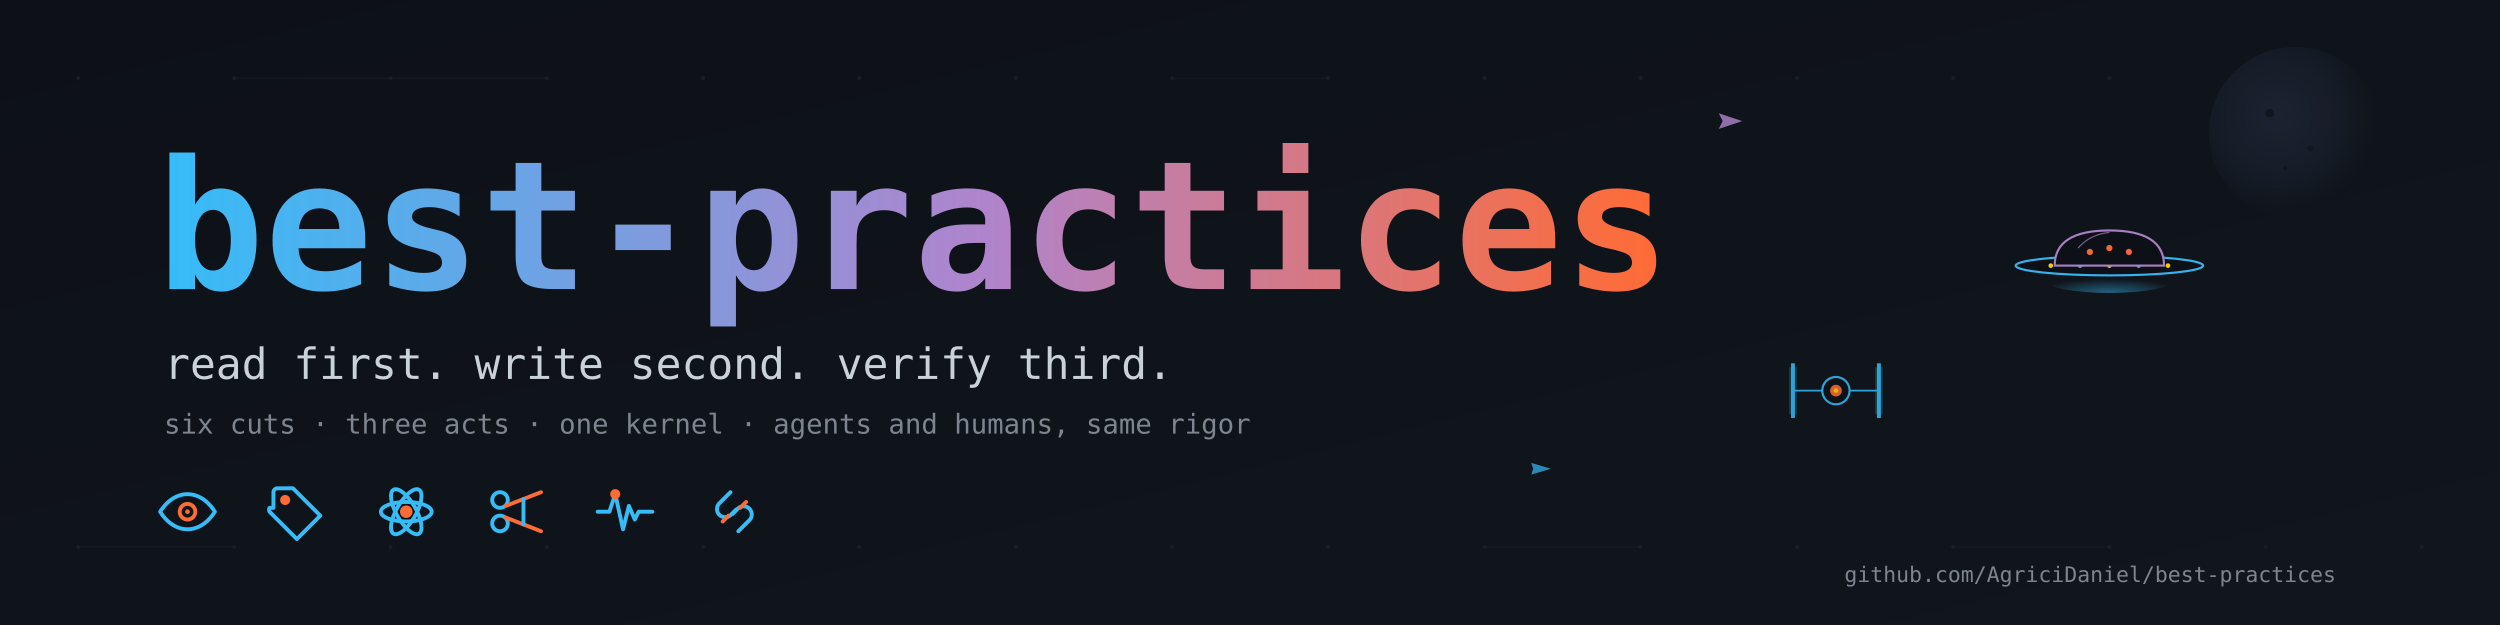
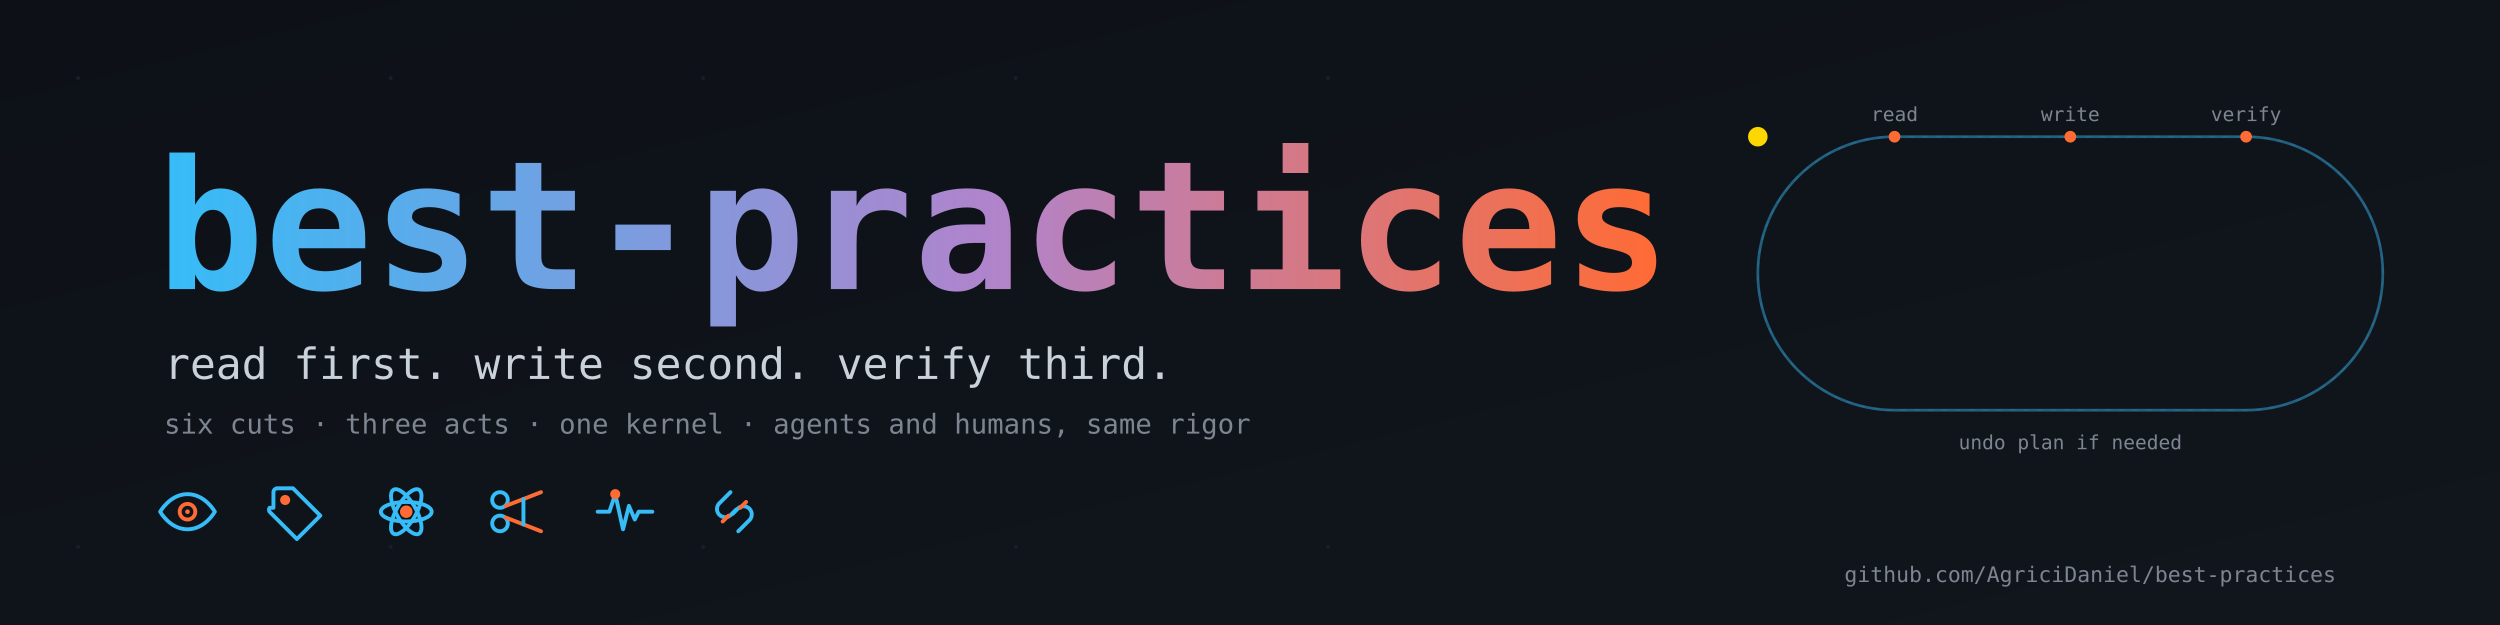
- <svg xmlns="http://www.w3.org/2000/svg" viewBox="0 0 1280 320" role="img" aria-label="best-practices banner">
+ <svg xmlns="http://www.w3.org/2000/svg" viewBox="0 0 1280 320" role="img" aria-label="best-practices banner v09 closed-loop track">
  <defs>
    <linearGradient id="bg" x1="0" y1="0" x2="1" y2="1">
      <stop offset="0%" stop-color="#0d1117" />
      <stop offset="100%" stop-color="#11161d" />
    </linearGradient>
    <linearGradient id="title" x1="0" y1="0" x2="1" y2="0">
-       <stop offset="0%" stop-color="#36BCF7" />
-       <stop offset="55%" stop-color="#B084CC" />
-       <stop offset="100%" stop-color="#FF6B35" />
-     </linearGradient>
-     <radialGradient id="moon" cx="0.4" cy="0.4" r="0.7">
-       <stop offset="0%" stop-color="#1d2533" />
-       <stop offset="55%" stop-color="#161c27" />
-       <stop offset="100%" stop-color="#0d1117" stop-opacity="0" />
-     </radialGradient>
-     <radialGradient id="ufoglow" cx="0.5" cy="1" r="0.6">
-       <stop offset="0%" stop-color="#36BCF7" stop-opacity="0.5" />
-       <stop offset="100%" stop-color="#36BCF7" stop-opacity="0" />
-     </radialGradient>
-     <linearGradient id="warpTrail" x1="0" y1="0" x2="1" y2="0">
-       <stop offset="0%" stop-color="#B084CC" stop-opacity="0" />
-       <stop offset="100%" stop-color="#B084CC" stop-opacity="0.7" />
-     </linearGradient>
-     <linearGradient id="warpTrail2" x1="0" y1="0" x2="1" y2="0">
-       <stop offset="0%" stop-color="#36BCF7" stop-opacity="0" />
-       <stop offset="100%" stop-color="#36BCF7" stop-opacity="0.55" />
+       <stop offset="0%" stop-color="#36BCF7">
+         <animate attributeName="stop-color" values="#36BCF7;#B084CC;#FF6B35;#36BCF7" dur="10s" repeatCount="indefinite" />
+       </stop>
+       <stop offset="55%" stop-color="#B084CC">
+         <animate attributeName="stop-color" values="#B084CC;#FF6B35;#36BCF7;#B084CC" dur="10s" repeatCount="indefinite" />
+       </stop>
+       <stop offset="100%" stop-color="#FF6B35">
+         <animate attributeName="stop-color" values="#FF6B35;#36BCF7;#B084CC;#FF6B35" dur="10s" repeatCount="indefinite" />
+       </stop>
    </linearGradient>
  </defs>
  <rect width="1280" height="320" fill="url(#bg)" />
-   <g opacity="0.9">
-     <circle cx="1175" cy="68" r="44" fill="url(#moon)" />
-     <circle cx="1162" cy="58" r="2.2" fill="#0d1117" opacity="0.7" />
-     <circle cx="1183" cy="76" r="1.6" fill="#0d1117" opacity="0.6" />
-     <circle cx="1170" cy="86" r="1.1" fill="#0d1117" opacity="0.6" />
-   </g>
-   <g stroke="#1a2030" stroke-width="0.5" opacity="0.7">
-     <line x1="120" y1="40" x2="200" y2="40" />
-     <line x1="200" y1="40" x2="280" y2="40" />
-     <line x1="600" y1="40" x2="680" y2="40" />
-     <line x1="40" y1="280" x2="120" y2="280" />
-     <line x1="760" y1="280" x2="840" y2="280" />
-     <line x1="1000" y1="280" x2="1080" y2="280" />
-   </g>
  <g fill="#1a2030" opacity="0.85">
    <circle cx="40" cy="40" r="1" />
-     <circle cx="120" cy="40" r="1" />
    <circle cx="200" cy="40" r="1" />
-     <circle cx="280" cy="40" r="1" />
    <circle cx="360" cy="40" r="1" />
-     <circle cx="440" cy="40" r="1" />
    <circle cx="520" cy="40" r="1" />
-     <circle cx="600" cy="40" r="1" />
    <circle cx="680" cy="40" r="1" />
-     <circle cx="760" cy="40" r="1" />
-     <circle cx="840" cy="40" r="1" />
-     <circle cx="920" cy="40" r="1" />
-     <circle cx="1000" cy="40" r="1" />
-     <circle cx="1080" cy="40" r="1" />
    <circle cx="40" cy="280" r="1" />
-     <circle cx="120" cy="280" r="1" />
    <circle cx="200" cy="280" r="1" />
-     <circle cx="280" cy="280" r="1" />
    <circle cx="360" cy="280" r="1" />
-     <circle cx="440" cy="280" r="1" />
    <circle cx="520" cy="280" r="1" />
-     <circle cx="600" cy="280" r="1" />
    <circle cx="680" cy="280" r="1" />
-     <circle cx="760" cy="280" r="1" />
-     <circle cx="840" cy="280" r="1" />
-     <circle cx="920" cy="280" r="1" />
-     <circle cx="1000" cy="280" r="1" />
-     <circle cx="1080" cy="280" r="1" />
-     <circle cx="1160" cy="280" r="1" />
-     <circle cx="1240" cy="280" r="1" />
  </g>
-   <g opacity="0.8">
-     <line x1="780" y1="62" x2="888" y2="62" stroke="url(#warpTrail)" stroke-width="1.2" />
-     <polygon points="892,62 880,58 882,62 880,66" fill="#B084CC" />
-   </g>
-   <g opacity="0.7">
-     <line x1="700" y1="240" x2="790" y2="240" stroke="url(#warpTrail2)" stroke-width="0.9" />
-     <polygon points="794,240 784,237 785,240 784,243" fill="#36BCF7" />
-   </g>
-   <g transform="translate(1080, 130)" opacity="0.95">
-     <ellipse cx="0" cy="14" rx="32" ry="6" fill="url(#ufoglow)" />
-     <ellipse cx="0" cy="6" rx="48" ry="5" fill="#0d1117" stroke="#36BCF7" stroke-width="1.1" />
-     <circle cx="-30" cy="6" r="1.2" fill="#FFD700" />
-     <circle cx="-15" cy="6" r="1.2" fill="#36BCF7" />
-     <circle cx="0" cy="6" r="1.2" fill="#FFD700" />
-     <circle cx="15" cy="6" r="1.2" fill="#36BCF7" />
-     <circle cx="30" cy="6" r="1.2" fill="#FFD700" />
-     <path d="M -28 6 Q -28 -12, 0 -12 Q 28 -12, 28 6 Z" fill="#0d1117" stroke="#B084CC" stroke-width="1.1" />
-     <path d="M -16 -3 Q -10 -10, 0 -11" fill="none" stroke="#B084CC" stroke-width="0.6" opacity="0.7" />
-     <circle cx="-10" cy="-1" r="1.6" fill="#FF6B35" />
-     <circle cx="0" cy="-3" r="1.6" fill="#FF6B35" />
-     <circle cx="10" cy="-1" r="1.6" fill="#FF6B35" />
-   </g>
-   <g transform="translate(940, 200)" opacity="0.85">
-     <line x1="-22" y1="-14" x2="-22" y2="14" stroke="#36BCF7" stroke-width="2" />
-     <line x1="22" y1="-14" x2="22" y2="14" stroke="#36BCF7" stroke-width="2" />
-     <line x1="-22" y1="-12" x2="-22" y2="12" stroke="#36BCF7" stroke-width="4" opacity="0.25" />
-     <line x1="22" y1="-12" x2="22" y2="12" stroke="#36BCF7" stroke-width="4" opacity="0.25" />
-     <line x1="-22" y1="0" x2="-7" y2="0" stroke="#36BCF7" stroke-width="0.9" />
-     <line x1="7" y1="0" x2="22" y2="0" stroke="#36BCF7" stroke-width="0.9" />
-     <circle cx="0" cy="0" r="7" fill="#0d1117" stroke="#36BCF7" stroke-width="1.1" />
-     <circle cx="0" cy="0" r="3" fill="#FF6B35" />
-     <circle cx="0" cy="0" r="1.2" fill="#FFD700" />
+   <g transform="translate(900, 70)">
+     <rect x="0" y="0" width="320" height="140" rx="70" fill="none" stroke="#1a2030" stroke-width="1" stroke-dasharray="3 4" />
+     <rect x="0" y="0" width="320" height="140" rx="70" fill="none" stroke="#36BCF7" stroke-width="1.4" opacity="0.45" />
+     <g font-family="ui-monospace, SFMono-Regular, Menlo, monospace" font-size="10" fill="#7d8590" text-anchor="middle">
+       <text x="70" y="-8">read</text>
+       <text x="160" y="-8">write</text>
+       <text x="250" y="-8">verify</text>
+       <text x="160" y="160">undo plan if needed</text>
+     </g>
+     <g fill="#FF6B35">
+       <circle cx="70" cy="0" r="3" />
+       <circle cx="160" cy="0" r="3" />
+       <circle cx="250" cy="0" r="3" />
+     </g>
+     <circle r="5" fill="#FFD700">
+       <animateMotion dur="9s" repeatCount="indefinite" path="M 70 0 L 250 0 A 70 70 0 0 1 250 140 L 70 140 A 70 70 0 0 1 70 0 Z" />
+     </circle>
  </g>
  <text x="80" y="148" font-family="ui-monospace, SFMono-Regular, Menlo, monospace" font-size="92" font-weight="700" fill="url(#title)">best-practices</text>
  <text x="84" y="194" font-family="ui-monospace, SFMono-Regular, Menlo, monospace" font-size="22" fill="#c9d1d9">read first. write second. verify third.</text>
  <text x="84" y="222" font-family="ui-monospace, SFMono-Regular, Menlo, monospace" font-size="14" fill="#7d8590">six cuts · three acts · one kernel · agents and humans, same rigor</text>
  <g transform="translate(80, 246)" stroke="#36BCF7" stroke-width="2" fill="none" stroke-linecap="round" stroke-linejoin="round">
    <g transform="translate(0,0)">
      <path d="M2 16s5-9 14-9 14 9 14 9-5 9-14 9S2 16 2 16z" />
      <circle cx="16" cy="16" r="4" stroke="#FF6B35" />
      <circle cx="16" cy="16" r="1.2" fill="#FF6B35" stroke="none" />
    </g>
    <g transform="translate(56,0)">
      <path d="M4 14V6a2 2 0 0 1 2-2h8l14 14-12 12L2 16a2 2 0 0 1 0-2z" />
      <circle cx="10" cy="10" r="1.6" fill="#FF6B35" stroke="#FF6B35" />
    </g>
    <g transform="translate(112,0)">
      <circle cx="16" cy="16" r="2.2" fill="#FF6B35" stroke="#FF6B35" />
      <ellipse cx="16" cy="16" rx="13" ry="5" />
      <ellipse cx="16" cy="16" rx="13" ry="5" transform="rotate(60 16 16)" />
      <ellipse cx="16" cy="16" rx="13" ry="5" transform="rotate(120 16 16)" />
    </g>
    <g transform="translate(168,0)">
      <circle cx="8" cy="22" r="4" />
      <circle cx="8" cy="10" r="4" />
      <line x1="11" y1="13" x2="29" y2="6" stroke="#FF6B35" />
      <line x1="11" y1="19" x2="29" y2="26" stroke="#FF6B35" />
      <line x1="20" y1="9.5" x2="20" y2="22.5" />
    </g>
    <g transform="translate(224,0)">
      <path d="M2 16h6l3-9 4 18 3-12 3 7 2-4h7" />
      <circle cx="11" cy="7" r="1.6" fill="#FF6B35" stroke="#FF6B35" />
    </g>
    <g transform="translate(280,0)">
      <path d="M14 6l-6 6a4.2 4.2 0 0 0 5.9 5.9l3-3" />
      <path d="M18 26l6-6a4.2 4.2 0 0 0-5.9-5.9l-3 3" />
      <path d="M13 18l-3 3" stroke="#FF6B35" />
      <path d="M19 14l3-3" stroke="#FF6B35" />
    </g>
  </g>
  <text x="1196" y="298" font-family="ui-monospace, SFMono-Regular, Menlo, monospace" font-size="11" fill="#7d8590" text-anchor="end">github.com/AgriciDaniel/best-practices</text>
</svg>
